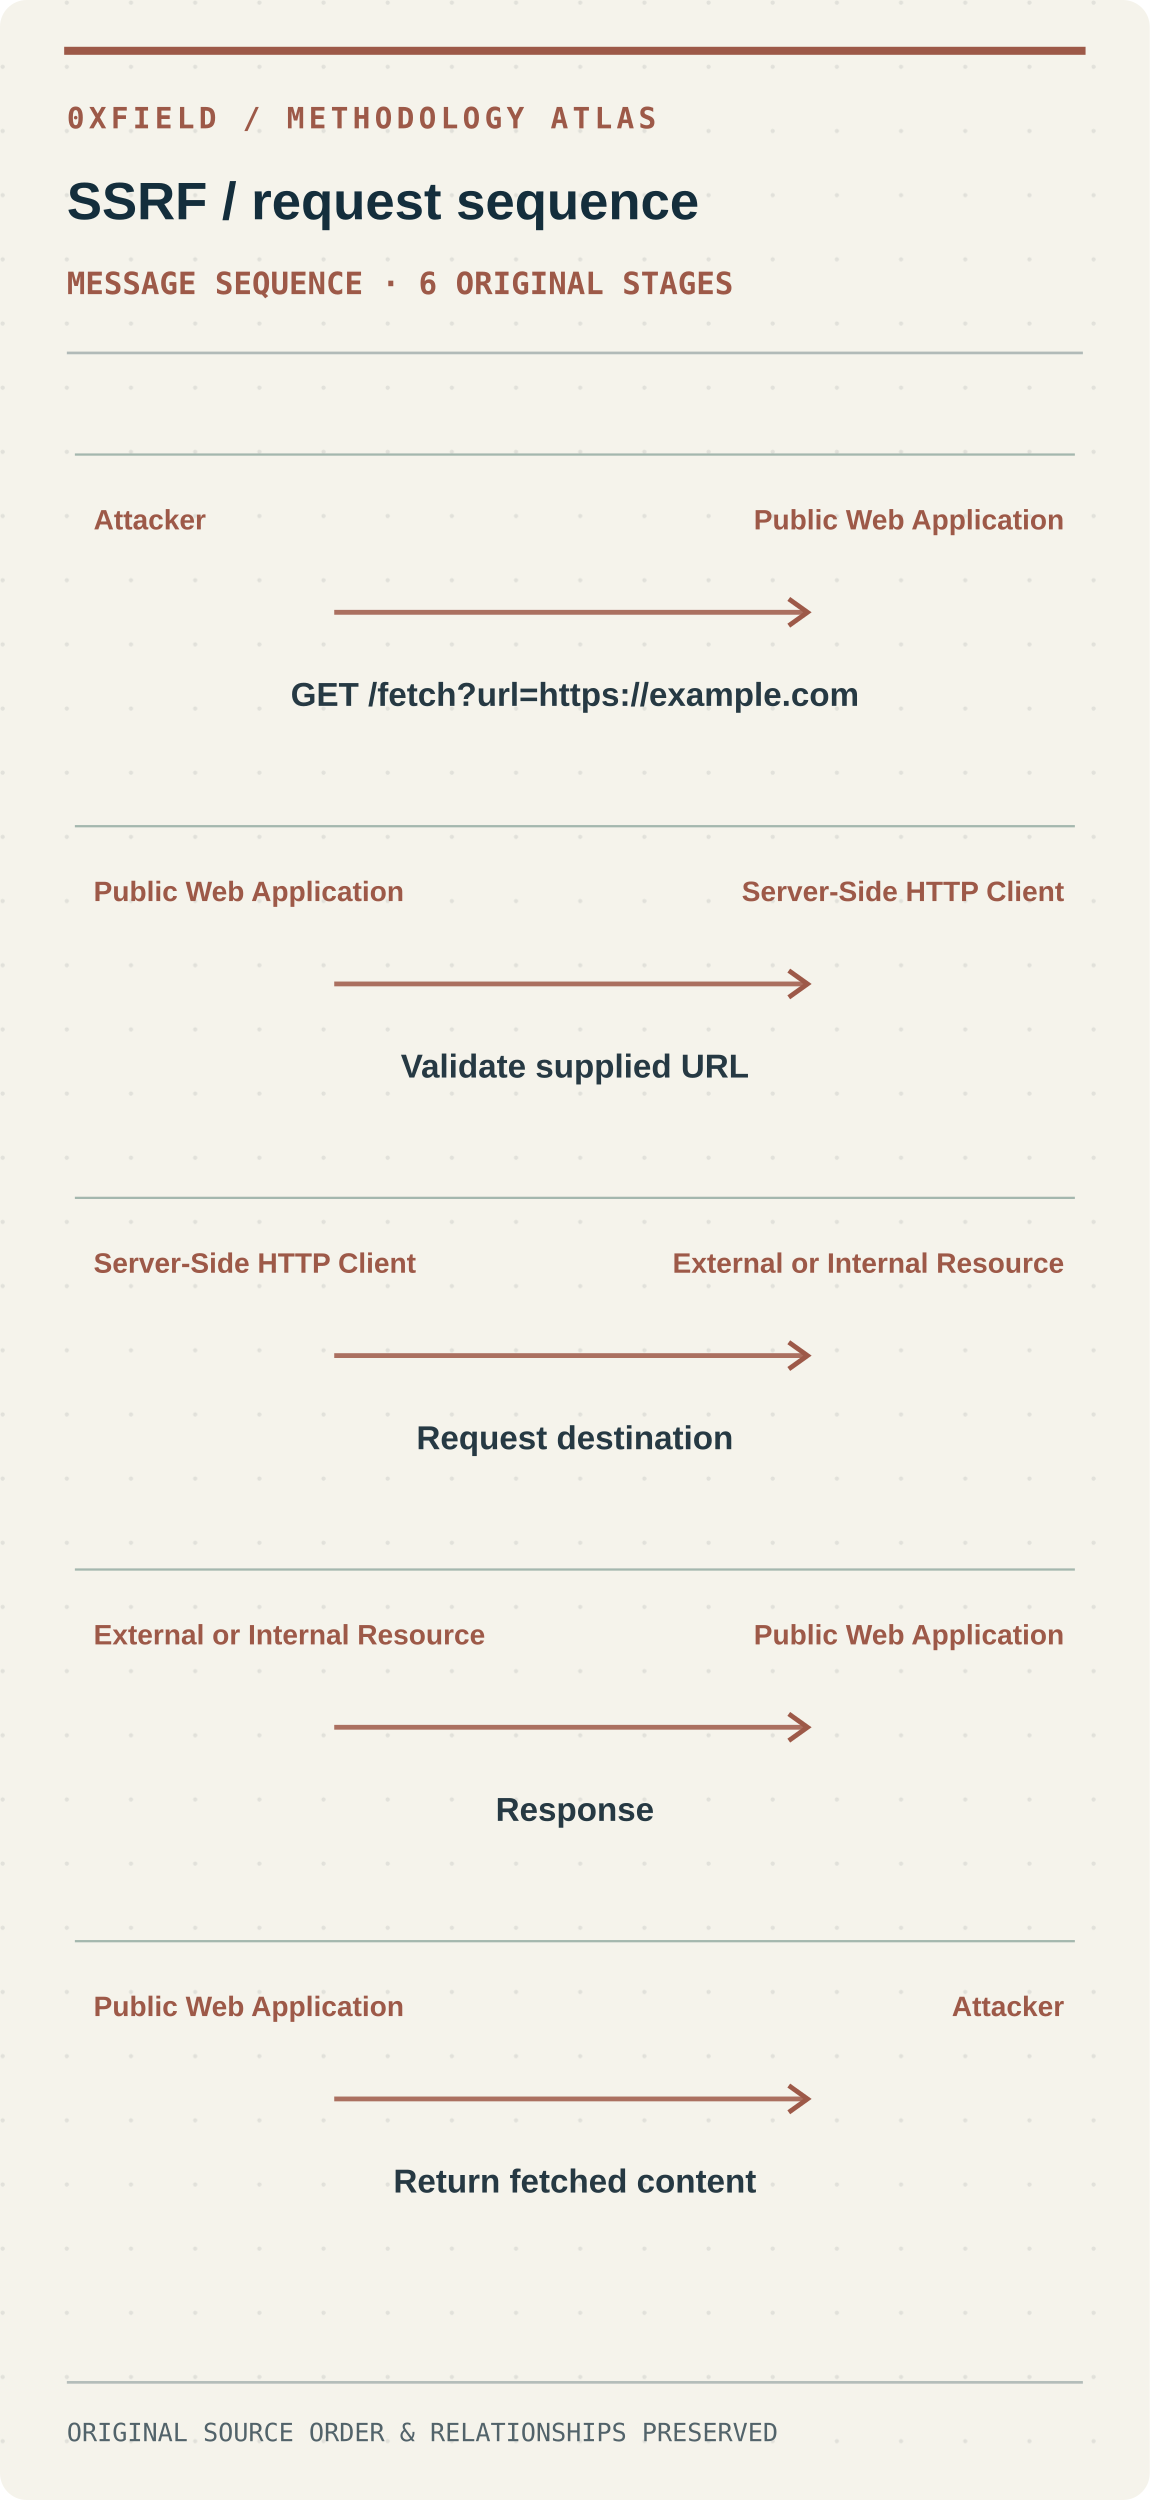
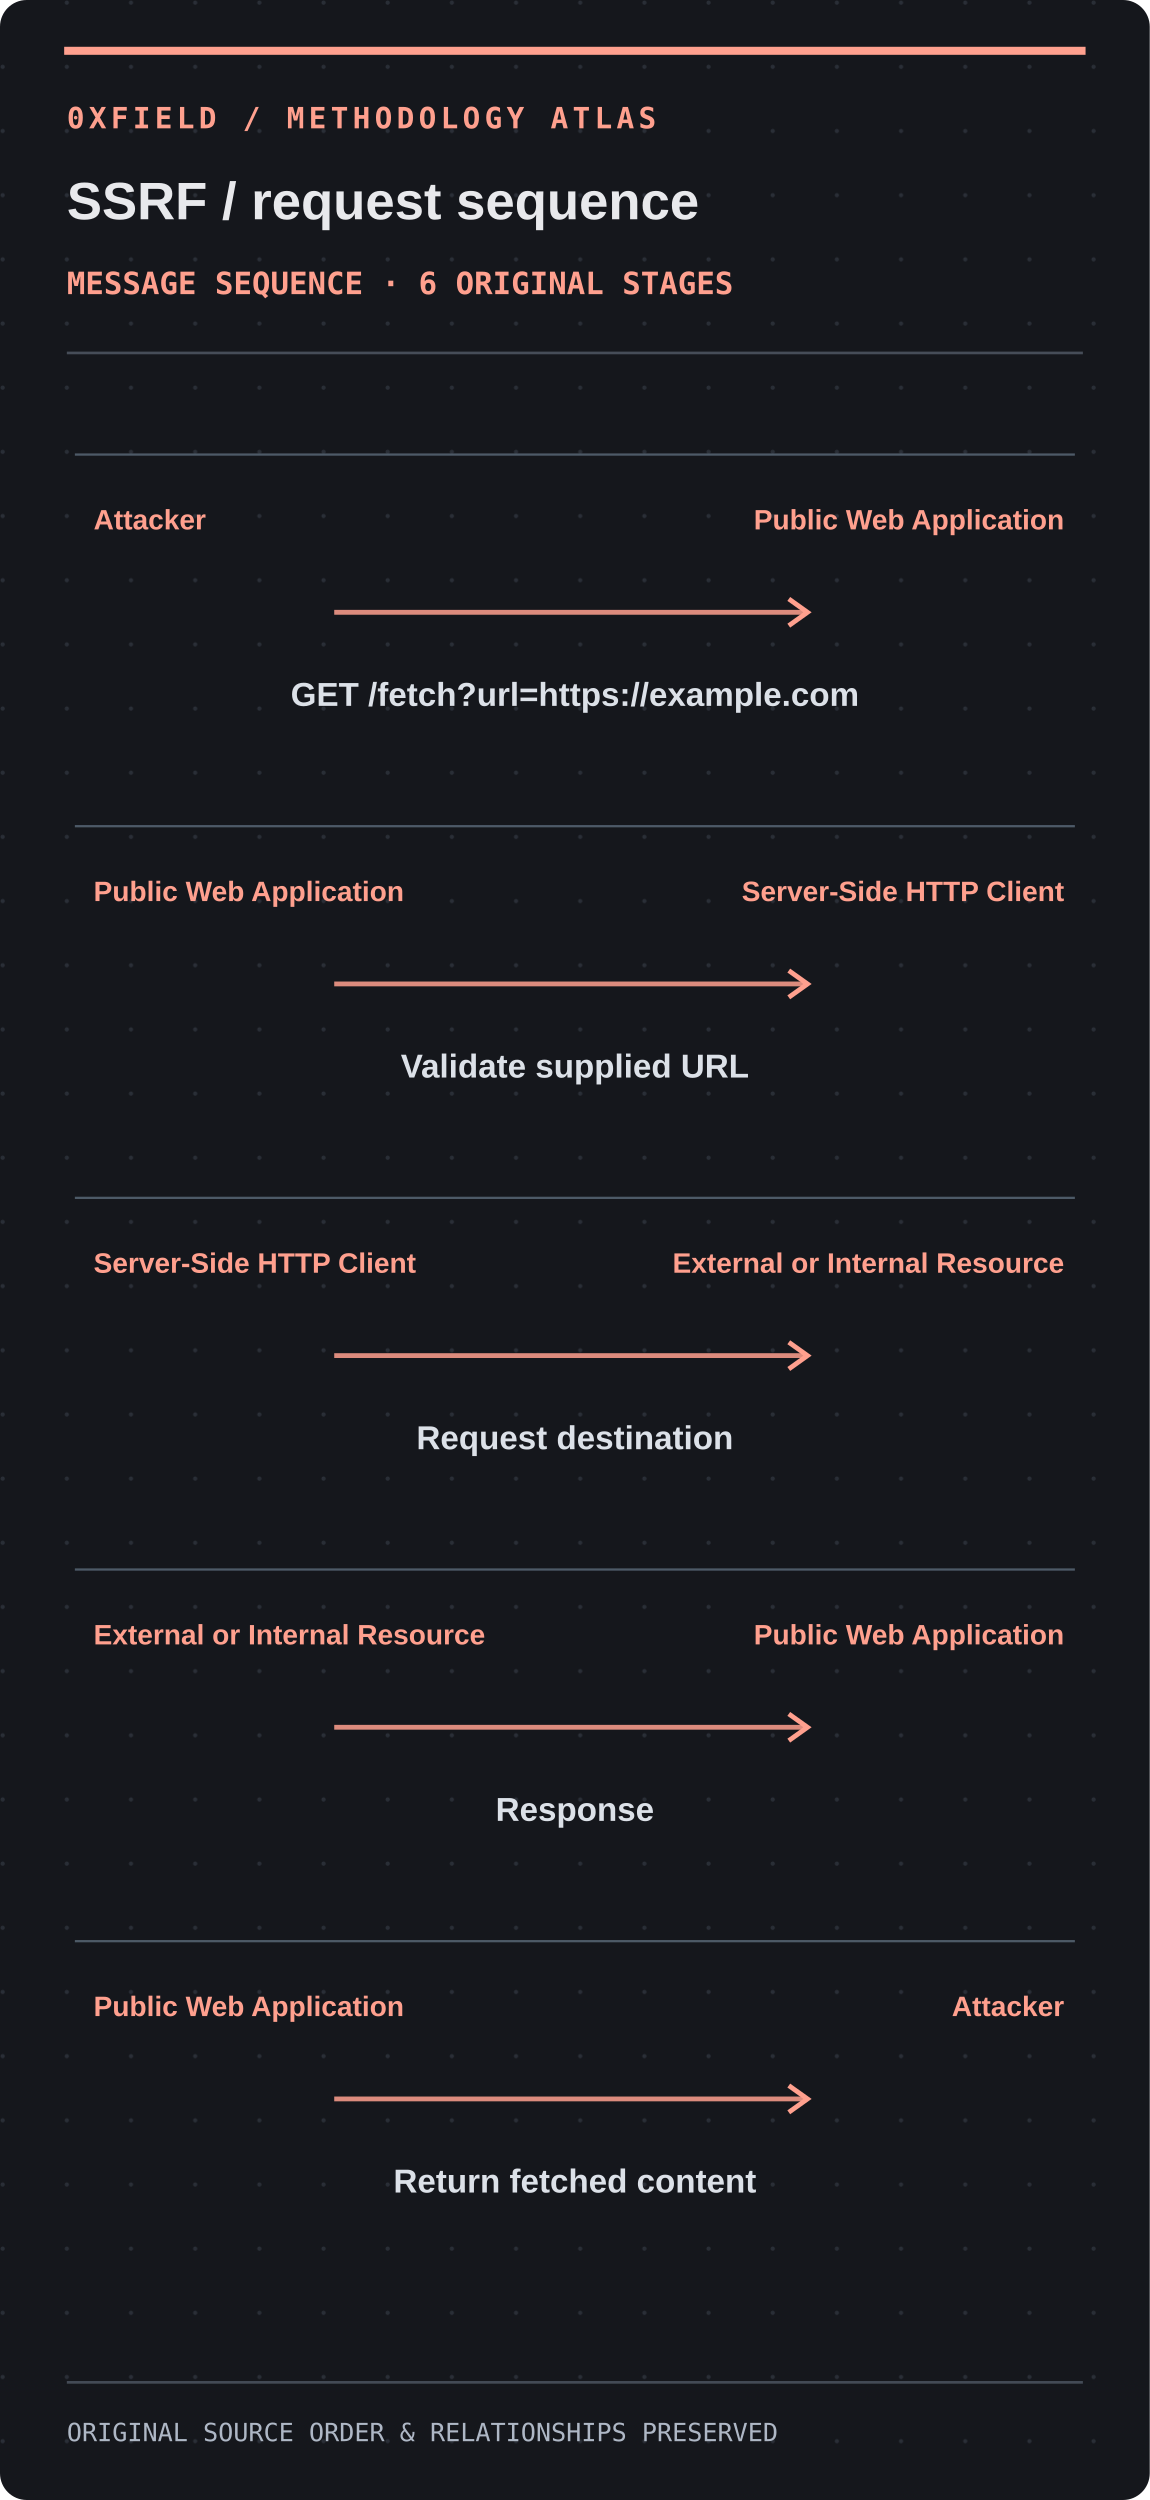
<svg xmlns="http://www.w3.org/2000/svg" width="430" height="935" viewBox="0 0 430 935" data-layout="sequence" role="img" aria-labelledby="atlas-title atlas-desc">
  <defs>
    <pattern id="atlas-dot" width="24" height="24" patternUnits="userSpaceOnUse">
-       <circle cx="1" cy="1" r=".8" fill="#8d9693" opacity=".19" />
+       <circle cx="1" cy="1" r=".8" fill="#8091a3" opacity=".19" />
    </pattern>
  </defs>
-   <rect width="430" height="935" rx="10" fill="#f5f3eb" />
+   <rect width="430" height="935" rx="10" fill="#15171c" />
  <rect width="430" height="935" rx="10" fill="url(#atlas-dot)" />
-   <path d="M24 19H406" stroke="#9d5948" stroke-width="3" />
-   <text x="25" y="48" font-family="Consolas,monospace" fill="#9d5948" font-size="11" letter-spacing="1.6" font-weight="700">0XFIELD  /  METHODOLOGY ATLAS</text>
-   <text x="25" y="82" font-family="Arial,Helvetica,sans-serif" font-weight="800" font-size="19.7" fill="#142e3c">SSRF / request sequence</text>
-   <text x="25" y="110" font-family="Consolas,monospace" font-size="11.5" font-weight="700" fill="#9d5948">MESSAGE SEQUENCE  ·  6 ORIGINAL STAGES</text>
-   <path d="M25 132H405" stroke="#91a0a0" stroke-width="1" opacity=".68" />
+   <path d="M24 19H406" stroke="#ffa08e" stroke-width="3" />
+   <text x="25" y="48" font-family="Consolas,monospace" fill="#ffa08e" font-size="11" letter-spacing="1.6" font-weight="700">0XFIELD  /  METHODOLOGY ATLAS</text>
+   <text x="25" y="82" font-family="Arial,Helvetica,sans-serif" font-weight="800" font-size="19.7" fill="#e8e9ec">SSRF / request sequence</text>
+   <text x="25" y="110" font-family="Consolas,monospace" font-size="11.5" font-weight="700" fill="#ffa08e">MESSAGE SEQUENCE  ·  6 ORIGINAL STAGES</text>
+   <path d="M25 132H405" stroke="#5c6674" stroke-width="1" opacity=".68" />
  <g id="message-01">
-     <path d="M28 170H402" stroke="#a4b7ae" stroke-width=".85" />
-     <text x="35" y="198" font-family="Arial,Helvetica,sans-serif" font-size="10.5" font-weight="700" text-anchor="start" fill="#9d5948">
+     <path d="M28 170H402" stroke="#4d5a67" stroke-width=".85" />
+     <text x="35" y="198" font-family="Arial,Helvetica,sans-serif" font-size="10.5" font-weight="700" text-anchor="start" fill="#ffa08e">
      <tspan x="35" dy="0">Attacker</tspan>
    </text>
-     <text x="398" y="198" font-family="Arial,Helvetica,sans-serif" font-size="10.5" font-weight="700" text-anchor="end" fill="#9d5948">
+     <text x="398" y="198" font-family="Arial,Helvetica,sans-serif" font-size="10.5" font-weight="700" text-anchor="end" fill="#ffa08e">
      <tspan x="398" dy="0">Public Web Application</tspan>
    </text>
-     <path d="M125 229H302" stroke="#9d5948" stroke-width="1.8" stroke-linejoin="round" fill="none" opacity=".85" />
-     <path d="M295 224L302 229L295 234" stroke="#9d5948" stroke-width="1.8" fill="none" />
-     <text x="215" y="264" font-family="Arial,Helvetica,sans-serif" font-size="12.4" font-weight="600" text-anchor="middle" fill="#263943">
+     <path d="M125 229H302" stroke="#ffa08e" stroke-width="1.8" stroke-linejoin="round" fill="none" opacity=".85" />
+     <path d="M295 224L302 229L295 234" stroke="#ffa08e" stroke-width="1.8" fill="none" />
+     <text x="215" y="264" font-family="Arial,Helvetica,sans-serif" font-size="12.4" font-weight="600" text-anchor="middle" fill="#dce1e8">
      <tspan x="215" dy="0">GET /fetch?url=https://example.com</tspan>
    </text>
  </g>
  <g id="message-02">
-     <path d="M28 309H402" stroke="#a4b7ae" stroke-width=".85" />
-     <text x="35" y="337" font-family="Arial,Helvetica,sans-serif" font-size="10.5" font-weight="700" text-anchor="start" fill="#9d5948">
+     <path d="M28 309H402" stroke="#4d5a67" stroke-width=".85" />
+     <text x="35" y="337" font-family="Arial,Helvetica,sans-serif" font-size="10.5" font-weight="700" text-anchor="start" fill="#ffa08e">
      <tspan x="35" dy="0">Public Web Application</tspan>
    </text>
-     <text x="398" y="337" font-family="Arial,Helvetica,sans-serif" font-size="10.5" font-weight="700" text-anchor="end" fill="#9d5948">
+     <text x="398" y="337" font-family="Arial,Helvetica,sans-serif" font-size="10.5" font-weight="700" text-anchor="end" fill="#ffa08e">
      <tspan x="398" dy="0">Server-Side HTTP Client</tspan>
    </text>
-     <path d="M125 368H302" stroke="#9d5948" stroke-width="1.8" stroke-linejoin="round" fill="none" opacity=".85" />
-     <path d="M295 363L302 368L295 373" stroke="#9d5948" stroke-width="1.8" fill="none" />
-     <text x="215" y="403" font-family="Arial,Helvetica,sans-serif" font-size="12.4" font-weight="600" text-anchor="middle" fill="#263943">
+     <path d="M125 368H302" stroke="#ffa08e" stroke-width="1.8" stroke-linejoin="round" fill="none" opacity=".85" />
+     <path d="M295 363L302 368L295 373" stroke="#ffa08e" stroke-width="1.8" fill="none" />
+     <text x="215" y="403" font-family="Arial,Helvetica,sans-serif" font-size="12.4" font-weight="600" text-anchor="middle" fill="#dce1e8">
      <tspan x="215" dy="0">Validate supplied URL</tspan>
    </text>
  </g>
  <g id="message-03">
-     <path d="M28 448H402" stroke="#a4b7ae" stroke-width=".85" />
-     <text x="35" y="476" font-family="Arial,Helvetica,sans-serif" font-size="10.5" font-weight="700" text-anchor="start" fill="#9d5948">
+     <path d="M28 448H402" stroke="#4d5a67" stroke-width=".85" />
+     <text x="35" y="476" font-family="Arial,Helvetica,sans-serif" font-size="10.5" font-weight="700" text-anchor="start" fill="#ffa08e">
      <tspan x="35" dy="0">Server-Side HTTP Client</tspan>
    </text>
-     <text x="398" y="476" font-family="Arial,Helvetica,sans-serif" font-size="10.5" font-weight="700" text-anchor="end" fill="#9d5948">
+     <text x="398" y="476" font-family="Arial,Helvetica,sans-serif" font-size="10.5" font-weight="700" text-anchor="end" fill="#ffa08e">
      <tspan x="398" dy="0">External or Internal Resource</tspan>
    </text>
-     <path d="M125 507H302" stroke="#9d5948" stroke-width="1.8" stroke-linejoin="round" fill="none" opacity=".85" />
-     <path d="M295 502L302 507L295 512" stroke="#9d5948" stroke-width="1.8" fill="none" />
-     <text x="215" y="542" font-family="Arial,Helvetica,sans-serif" font-size="12.4" font-weight="600" text-anchor="middle" fill="#263943">
+     <path d="M125 507H302" stroke="#ffa08e" stroke-width="1.8" stroke-linejoin="round" fill="none" opacity=".85" />
+     <path d="M295 502L302 507L295 512" stroke="#ffa08e" stroke-width="1.8" fill="none" />
+     <text x="215" y="542" font-family="Arial,Helvetica,sans-serif" font-size="12.4" font-weight="600" text-anchor="middle" fill="#dce1e8">
      <tspan x="215" dy="0">Request destination</tspan>
    </text>
  </g>
  <g id="message-04">
-     <path d="M28 587H402" stroke="#a4b7ae" stroke-width=".85" />
-     <text x="35" y="615" font-family="Arial,Helvetica,sans-serif" font-size="10.5" font-weight="700" text-anchor="start" fill="#9d5948">
+     <path d="M28 587H402" stroke="#4d5a67" stroke-width=".85" />
+     <text x="35" y="615" font-family="Arial,Helvetica,sans-serif" font-size="10.5" font-weight="700" text-anchor="start" fill="#ffa08e">
      <tspan x="35" dy="0">External or Internal Resource</tspan>
    </text>
-     <text x="398" y="615" font-family="Arial,Helvetica,sans-serif" font-size="10.5" font-weight="700" text-anchor="end" fill="#9d5948">
+     <text x="398" y="615" font-family="Arial,Helvetica,sans-serif" font-size="10.5" font-weight="700" text-anchor="end" fill="#ffa08e">
      <tspan x="398" dy="0">Public Web Application</tspan>
    </text>
-     <path d="M125 646H302" stroke="#9d5948" stroke-width="1.8" stroke-linejoin="round" fill="none" opacity=".85" />
-     <path d="M295 641L302 646L295 651" stroke="#9d5948" stroke-width="1.8" fill="none" />
-     <text x="215" y="681" font-family="Arial,Helvetica,sans-serif" font-size="12.4" font-weight="600" text-anchor="middle" fill="#263943">
+     <path d="M125 646H302" stroke="#ffa08e" stroke-width="1.8" stroke-linejoin="round" fill="none" opacity=".85" />
+     <path d="M295 641L302 646L295 651" stroke="#ffa08e" stroke-width="1.8" fill="none" />
+     <text x="215" y="681" font-family="Arial,Helvetica,sans-serif" font-size="12.4" font-weight="600" text-anchor="middle" fill="#dce1e8">
      <tspan x="215" dy="0">Response</tspan>
    </text>
  </g>
  <g id="message-05">
-     <path d="M28 726H402" stroke="#a4b7ae" stroke-width=".85" />
-     <text x="35" y="754" font-family="Arial,Helvetica,sans-serif" font-size="10.5" font-weight="700" text-anchor="start" fill="#9d5948">
+     <path d="M28 726H402" stroke="#4d5a67" stroke-width=".85" />
+     <text x="35" y="754" font-family="Arial,Helvetica,sans-serif" font-size="10.5" font-weight="700" text-anchor="start" fill="#ffa08e">
      <tspan x="35" dy="0">Public Web Application</tspan>
    </text>
-     <text x="398" y="754" font-family="Arial,Helvetica,sans-serif" font-size="10.5" font-weight="700" text-anchor="end" fill="#9d5948">
+     <text x="398" y="754" font-family="Arial,Helvetica,sans-serif" font-size="10.5" font-weight="700" text-anchor="end" fill="#ffa08e">
      <tspan x="398" dy="0">Attacker</tspan>
    </text>
-     <path d="M125 785H302" stroke="#9d5948" stroke-width="1.8" stroke-linejoin="round" fill="none" opacity=".85" />
-     <path d="M295 780L302 785L295 790" stroke="#9d5948" stroke-width="1.8" fill="none" />
-     <text x="215" y="820" font-family="Arial,Helvetica,sans-serif" font-size="12.4" font-weight="600" text-anchor="middle" fill="#263943">
+     <path d="M125 785H302" stroke="#ffa08e" stroke-width="1.8" stroke-linejoin="round" fill="none" opacity=".85" />
+     <path d="M295 780L302 785L295 790" stroke="#ffa08e" stroke-width="1.8" fill="none" />
+     <text x="215" y="820" font-family="Arial,Helvetica,sans-serif" font-size="12.4" font-weight="600" text-anchor="middle" fill="#dce1e8">
      <tspan x="215" dy="0">Return fetched content</tspan>
    </text>
  </g>
  <g id="stage-index" />
-   <path d="M25 891H405" stroke="#91a0a0" stroke-width="1" opacity=".65" />
-   <text x="25" y="913" fill="#52636a" font-family="Consolas,monospace" font-size="9.4">ORIGINAL SOURCE ORDER &amp; RELATIONSHIPS PRESERVED</text>
+   <path d="M25 891H405" stroke="#5c6674" stroke-width="1" opacity=".65" />
+   <text x="25" y="913" fill="#aeb7c5" font-family="Consolas,monospace" font-size="9.4">ORIGINAL SOURCE ORDER &amp; RELATIONSHIPS PRESERVED</text>
</svg>
